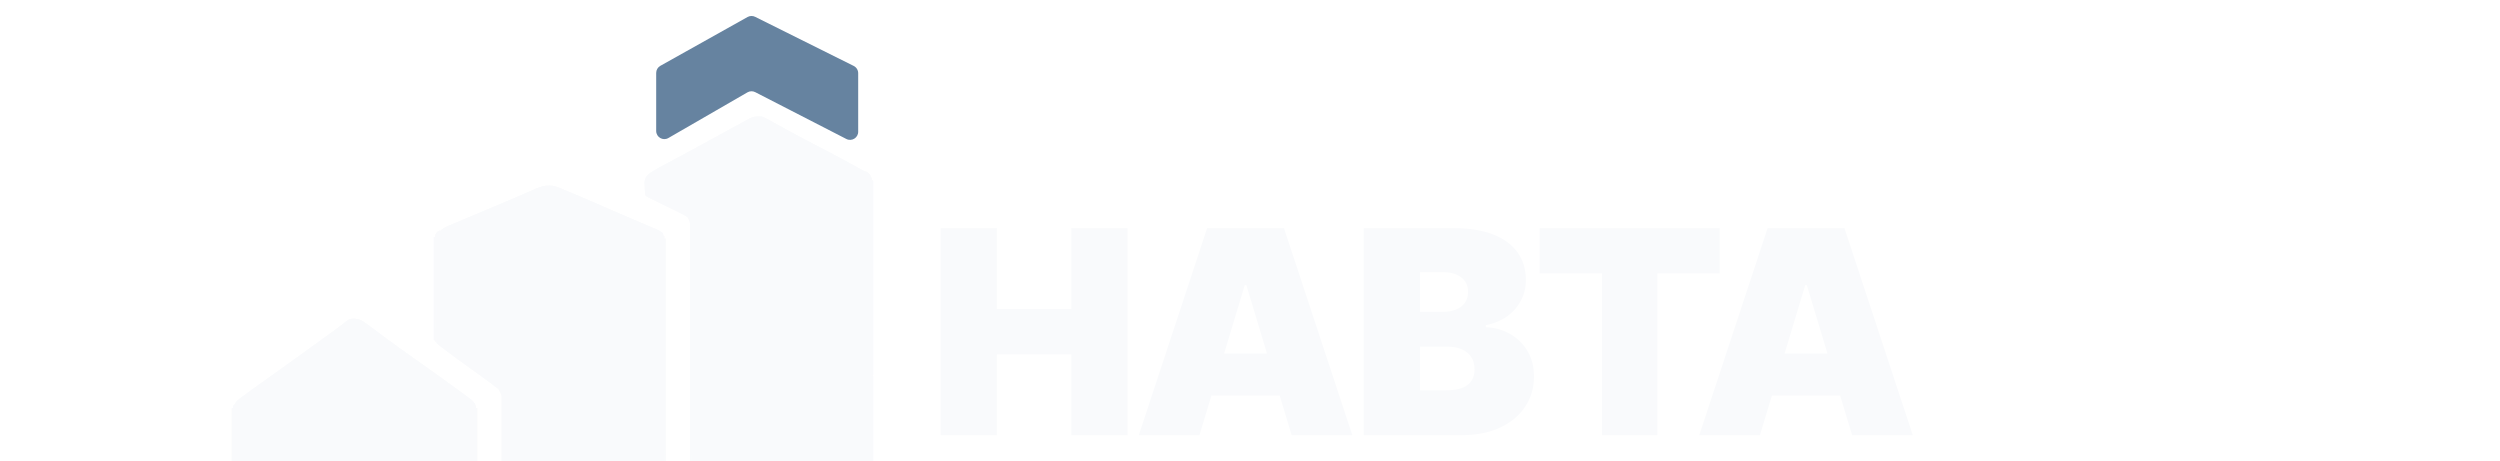
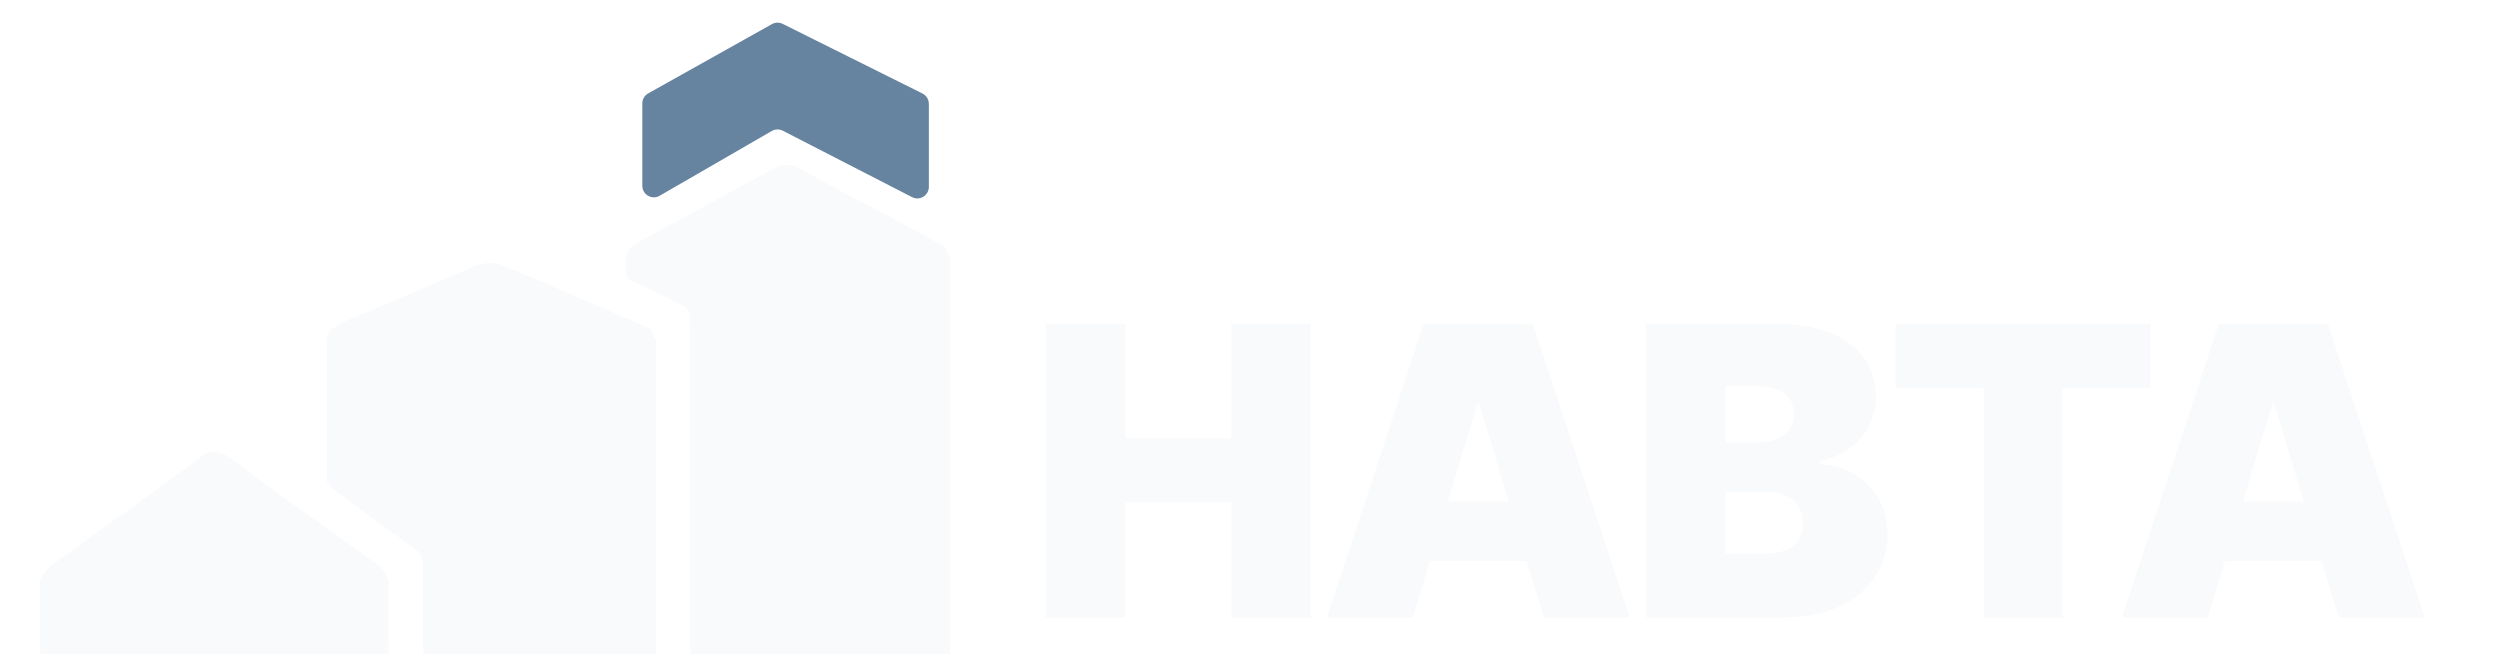
- <svg xmlns="http://www.w3.org/2000/svg" width="1844" height="340" viewBox="0 220 1844 340" fill="none">
+ <svg xmlns="http://www.w3.org/2000/svg" width="1300" height="340" viewBox="150 220 1300 340" fill="none">
  <path d="M693.844 541V388.273H735.307V447.932H790.193V388.273H831.656V541H790.193V481.341H735.307V541H693.844ZM884.717 541H839.973L890.385 388.273H947.061L997.473 541H952.728L919.319 430.332H918.126L884.717 541ZM876.365 480.744H960.484V511.767H876.365V480.744ZM1005.88 541V388.273H1072.1C1083.74 388.273 1093.51 389.839 1101.41 392.971C1109.37 396.103 1115.36 400.528 1119.38 406.245C1123.46 411.962 1125.5 418.699 1125.5 426.455C1125.5 432.072 1124.26 437.193 1121.77 441.817C1119.33 446.44 1115.9 450.318 1111.48 453.45C1107.05 456.533 1101.88 458.67 1095.97 459.864V461.355C1102.53 461.604 1108.5 463.269 1113.87 466.352C1119.23 469.384 1123.51 473.585 1126.69 478.955C1129.87 484.274 1131.46 490.538 1131.46 497.747C1131.46 506.099 1129.28 513.532 1124.9 520.045C1120.58 526.558 1114.41 531.678 1106.41 535.407C1098.4 539.136 1088.86 541 1077.77 541H1005.88ZM1047.35 507.889H1066.73C1073.69 507.889 1078.92 506.597 1082.4 504.011C1085.88 501.376 1087.62 497.499 1087.62 492.378C1087.62 488.798 1086.8 485.766 1085.15 483.28C1083.51 480.794 1081.18 478.905 1078.14 477.612C1075.16 476.32 1071.56 475.673 1067.33 475.673H1047.35V507.889ZM1047.35 450.02H1064.35C1067.98 450.02 1071.18 449.448 1073.97 448.305C1076.75 447.161 1078.92 445.521 1080.46 443.383C1082.05 441.195 1082.84 438.536 1082.84 435.403C1082.84 430.68 1081.15 427.076 1077.77 424.59C1074.39 422.055 1070.12 420.787 1064.94 420.787H1047.35V450.02ZM1135.68 421.682V388.273H1268.42V421.682H1222.48V541H1181.62V421.682H1135.68ZM1298.12 541H1253.38L1303.79 388.273H1360.47L1410.88 541H1366.13L1332.72 430.332H1331.53L1298.12 541ZM1289.77 480.744H1373.89V511.767H1289.77V480.744Z" fill="#F9FAFC" />
  <path d="M562 306C564.855 307.171 564.855 307.171 567.832 308.824C569.505 309.739 569.505 309.739 571.212 310.673C572.412 311.344 573.612 312.016 574.812 312.687C576.7 313.725 578.589 314.759 580.479 315.792C581.766 316.496 583.052 317.201 584.338 317.908C590.463 321.273 596.661 324.49 602.875 327.687C611.049 331.913 619.173 336.218 627.25 340.625C628.161 341.122 629.072 341.619 630.011 342.132C634.711 344.709 634.711 344.709 637 346C637.858 346.284 638.715 346.567 639.599 346.859C642 349 642 349 642.458 351.198C642.636 354.303 642.641 357.374 642.601 360.484C642.608 362.283 642.608 362.283 642.614 364.118C642.621 367.452 642.605 370.785 642.58 374.119C642.559 377.712 642.566 381.305 642.57 384.898C642.572 391.125 642.557 397.352 642.529 403.58C642.488 412.583 642.475 421.586 642.469 430.59C642.458 445.196 642.424 459.803 642.377 474.409C642.331 488.6 642.296 502.791 642.275 516.982C642.273 517.865 642.272 518.748 642.271 519.658C642.26 526.566 642.25 533.474 642.241 540.382C642.194 574.255 642.093 608.127 642 642C598.44 642 554.88 642 510 642C509.951 623.422 509.902 604.844 509.851 585.703C509.816 573.963 509.78 562.224 509.742 550.484C509.722 544.32 509.702 538.155 509.683 531.99C509.68 531.217 509.678 530.445 509.675 529.649C509.635 517.167 509.603 504.685 509.572 492.203C509.541 479.397 509.503 466.592 509.457 453.787C509.429 445.882 509.407 437.978 509.393 430.073C509.381 424.017 509.359 417.96 509.333 411.904C509.323 409.416 509.318 406.928 509.316 404.44C509.312 401.052 509.297 397.664 509.278 394.276C509.28 393.283 509.282 392.291 509.284 391.269C509.277 390.362 509.269 389.456 509.262 388.521C509.258 387.348 509.258 387.348 509.255 386.151C508.961 383.668 508.344 382.104 507 380C504.762 378.63 502.636 377.48 500.277 376.363C499.617 376.038 498.956 375.713 498.275 375.379C496.168 374.345 494.053 373.328 491.937 372.312C489.82 371.282 487.704 370.249 485.589 369.214C484.273 368.572 482.955 367.933 481.636 367.298C477.108 365.108 477.107 365.108 476 364C475.691 361.234 475.691 361.234 475.562 357.75C475.502 356.61 475.441 355.471 475.379 354.297C476.064 350.658 477.032 349.407 480 347.251C484.225 344.608 488.592 342.26 493 339.937C495.164 338.782 497.328 337.625 499.492 336.469C500.582 335.889 501.673 335.309 502.796 334.711C507.589 332.151 512.358 329.546 517.125 326.937C518.919 325.958 520.713 324.979 522.508 324C526.358 321.898 530.206 319.793 534.055 317.687C535.05 317.144 536.045 316.6 537.07 316.039C538.97 315 540.87 313.96 542.77 312.92C544.451 312.001 546.134 311.087 547.82 310.179C549.642 309.194 551.448 308.18 553.25 307.16C556.497 305.79 558.491 305.726 562 306Z" fill="#F9FAFC" />
  <path d="M412.004 358.293C413.09 358.733 413.09 358.733 414.199 359.183C414.979 359.514 415.759 359.846 416.562 360.188C417.839 360.714 417.839 360.714 419.141 361.251C429.538 365.574 439.855 370.094 450.176 374.598C455.454 376.901 460.743 379.179 466.043 381.434C466.69 381.709 467.337 381.985 468.004 382.269C471.103 383.589 474.203 384.906 477.305 386.218C478.404 386.686 479.504 387.154 480.637 387.637C482.086 388.251 482.086 388.251 483.565 388.878C486 390 486 390 489 392C489.385 394.494 489.385 394.494 489.399 397.709C489.411 398.928 489.424 400.147 489.437 401.402C489.435 402.764 489.434 404.125 489.432 405.486C489.441 406.919 489.452 408.351 489.463 409.783C489.491 413.707 489.5 417.631 489.506 421.555C489.515 425.723 489.542 429.892 489.566 434.061C489.61 442.099 489.639 450.138 489.662 458.176C489.688 467.381 489.732 476.586 489.776 485.79C489.928 518.079 490.015 550.368 490.055 582.656C490.056 584.188 490.056 584.188 490.058 585.751C490.079 604.501 490.033 623.25 490 642C450.73 642 411.46 642 371 642C370.979 627.794 370.979 627.794 370.957 613.301C370.937 607.308 370.916 601.315 370.889 595.322C370.846 585.806 370.808 576.29 370.804 566.774C370.801 559.843 370.781 552.913 370.739 545.983C370.718 542.313 370.705 538.644 370.714 534.975C370.723 530.878 370.693 526.782 370.659 522.685C370.668 521.469 370.677 520.252 370.685 518.999C370.684 512.446 370.684 512.446 367.623 506.839C366.757 506.232 365.892 505.625 365 505C364.135 504.305 363.27 503.61 362.379 502.895C361.449 502.208 360.52 501.52 359.562 500.813C358.507 500.031 357.451 499.25 356.363 498.445C352.442 495.582 348.483 492.772 344.523 489.962C339.692 486.524 334.931 482.996 330.187 479.438C329.487 478.913 328.787 478.387 328.065 477.846C323.135 474.135 323.135 474.135 322 473C321.884 470.562 321.832 468.153 321.823 465.714C321.816 464.951 321.81 464.189 321.803 463.403C321.783 460.868 321.772 458.332 321.762 455.797C321.758 454.933 321.753 454.068 321.749 453.177C321.728 448.601 321.714 444.024 321.705 439.447C321.694 434.718 321.659 429.989 321.62 425.26C321.593 421.626 321.585 417.992 321.581 414.358C321.577 412.615 321.565 410.872 321.546 409.129C321.522 406.687 321.523 404.246 321.53 401.804C321.517 401.085 321.504 400.365 321.491 399.625C321.527 396.194 321.918 394.136 323.698 391.178C326.16 388.848 328.178 387.668 331.293 386.356C332.353 385.902 333.412 385.448 334.504 384.98C335.648 384.506 336.793 384.031 337.973 383.543C339.165 383.036 340.357 382.53 341.585 382.008C344.761 380.659 347.943 379.326 351.127 377.998C354.295 376.672 357.457 375.331 360.619 373.99C365.499 371.924 370.384 369.872 375.274 367.83C379.466 366.075 383.642 364.29 387.8 362.456C388.668 362.077 389.535 361.698 390.429 361.308C391.991 360.624 393.55 359.93 395.102 359.224C400.776 356.757 406.088 355.846 412.004 358.293Z" fill="#F9FAFC" />
  <path d="M562 306C564.855 307.171 564.855 307.171 567.832 308.824C569.505 309.739 569.505 309.739 571.212 310.673C572.412 311.344 573.612 312.016 574.812 312.687C576.7 313.725 578.589 314.759 580.479 315.792C581.766 316.496 583.052 317.201 584.338 317.908C590.463 321.273 596.661 324.49 602.875 327.687C611.049 331.913 619.173 336.218 627.25 340.625C628.161 341.122 629.072 341.619 630.011 342.132C634.711 344.709 634.711 344.709 637 346C637.858 346.284 638.715 346.567 639.599 346.859C642 349 642 349 642.458 351.198C642.636 354.303 642.641 357.374 642.601 360.484C642.608 362.283 642.608 362.283 642.614 364.118C642.621 367.452 642.605 370.785 642.58 374.119C642.559 377.712 642.566 381.305 642.57 384.898C642.572 391.125 642.557 397.352 642.529 403.58C642.488 412.583 642.475 421.586 642.469 430.59C642.458 445.196 642.424 459.803 642.377 474.409C642.331 488.6 642.296 502.791 642.275 516.982C642.273 517.865 642.272 518.748 642.271 519.658C642.26 526.566 642.25 533.474 642.241 540.382C642.194 574.255 642.093 608.127 642 642C598.44 642 554.88 642 510 642C509.951 623.422 509.902 604.844 509.851 585.703C509.816 573.963 509.78 562.224 509.742 550.484C509.722 544.32 509.702 538.155 509.683 531.99C509.68 531.217 509.678 530.445 509.675 529.649C509.635 517.167 509.603 504.685 509.572 492.203C509.541 479.397 509.503 466.592 509.457 453.787C509.429 445.882 509.407 437.978 509.393 430.073C509.381 424.017 509.359 417.96 509.333 411.904C509.323 409.416 509.318 406.928 509.316 404.44C509.312 401.052 509.297 397.664 509.278 394.276C509.28 393.283 509.282 392.291 509.284 391.269C509.277 390.362 509.269 389.456 509.262 388.521C509.258 387.348 509.258 387.348 509.255 386.151C508.961 383.668 508.344 382.104 507 380C504.762 378.63 502.636 377.48 500.277 376.363C499.617 376.038 498.956 375.713 498.275 375.379C496.168 374.345 494.053 373.328 491.937 372.312C489.82 371.282 487.704 370.249 485.589 369.214C484.273 368.572 482.955 367.933 481.636 367.298C477.108 365.108 477.107 365.108 476 364C475.691 361.234 475.691 361.234 475.562 357.75C475.502 356.61 475.441 355.471 475.379 354.297C476.064 350.658 477.032 349.407 480 347.251C484.225 344.608 488.592 342.26 493 339.937C495.164 338.782 497.328 337.625 499.492 336.469C500.582 335.889 501.673 335.309 502.796 334.711C507.589 332.151 512.358 329.546 517.125 326.937C518.919 325.958 520.713 324.979 522.508 324C526.358 321.898 530.206 319.793 534.055 317.687C535.05 317.144 536.045 316.6 537.07 316.039C538.97 315 540.87 313.96 542.77 312.92C544.451 312.001 546.134 311.087 547.82 310.179C549.642 309.194 551.448 308.18 553.25 307.16C556.497 305.79 558.491 305.726 562 306Z" fill="#F9FAFC" />
  <path d="M412.004 358.293C413.09 358.733 413.09 358.733 414.199 359.183C414.979 359.514 415.759 359.846 416.562 360.188C417.839 360.714 417.839 360.714 419.141 361.251C429.538 365.574 439.855 370.094 450.176 374.598C455.454 376.901 460.743 379.179 466.043 381.434C466.69 381.709 467.337 381.985 468.004 382.269C471.103 383.589 474.203 384.906 477.305 386.218C478.404 386.686 479.504 387.154 480.637 387.637C482.086 388.251 482.086 388.251 483.565 388.878C486 390 486 390 489 392C489.385 394.494 489.385 394.494 489.399 397.709C489.411 398.928 489.424 400.147 489.437 401.402C489.435 402.764 489.434 404.125 489.432 405.486C489.441 406.919 489.452 408.351 489.463 409.783C489.491 413.707 489.5 417.631 489.506 421.555C489.515 425.723 489.542 429.892 489.566 434.061C489.61 442.099 489.639 450.138 489.662 458.176C489.688 467.381 489.732 476.586 489.776 485.79C489.928 518.079 490.015 550.368 490.055 582.656C490.056 584.188 490.056 584.188 490.058 585.751C490.079 604.501 490.033 623.25 490 642C450.73 642 411.46 642 371 642C370.979 627.794 370.979 627.794 370.957 613.301C370.937 607.308 370.916 601.315 370.889 595.322C370.846 585.806 370.808 576.29 370.804 566.774C370.801 559.843 370.781 552.913 370.739 545.983C370.718 542.313 370.705 538.644 370.714 534.975C370.723 530.878 370.693 526.782 370.659 522.685C370.668 521.469 370.677 520.252 370.685 518.999C370.684 512.446 370.684 512.446 367.623 506.839C366.757 506.232 365.892 505.625 365 505C364.135 504.305 363.27 503.61 362.379 502.895C361.449 502.208 360.52 501.52 359.562 500.813C358.507 500.031 357.451 499.25 356.363 498.445C352.442 495.582 348.483 492.772 344.523 489.962C339.692 486.524 334.931 482.996 330.187 479.438C329.487 478.913 328.787 478.387 328.065 477.846C323.135 474.135 323.135 474.135 322 473C321.884 470.562 321.832 468.153 321.823 465.714C321.816 464.951 321.81 464.189 321.803 463.403C321.783 460.868 321.772 458.332 321.762 455.797C321.758 454.933 321.753 454.068 321.749 453.177C321.728 448.601 321.714 444.024 321.705 439.447C321.694 434.718 321.659 429.989 321.62 425.26C321.593 421.626 321.585 417.992 321.581 414.358C321.577 412.615 321.565 410.872 321.546 409.129C321.522 406.687 321.523 404.246 321.53 401.804C321.517 401.085 321.504 400.365 321.491 399.625C321.527 396.194 321.918 394.136 323.698 391.178C326.16 388.848 328.178 387.668 331.293 386.356C332.353 385.902 333.412 385.448 334.504 384.98C335.648 384.506 336.793 384.031 337.973 383.543C339.165 383.036 340.357 382.53 341.585 382.008C344.761 380.659 347.943 379.326 351.127 377.998C354.295 376.672 357.457 375.331 360.619 373.99C365.499 371.924 370.384 369.872 375.274 367.83C379.466 366.075 383.642 364.29 387.8 362.456C388.668 362.077 389.535 361.698 390.429 361.308C391.991 360.624 393.55 359.93 395.102 359.224C400.776 356.757 406.088 355.846 412.004 358.293Z" fill="#F9FAFC" />
  <path d="M266 456C268.966 457.669 271.617 459.678 274.312 461.75C275.911 462.942 277.51 464.133 279.109 465.324C279.921 465.936 280.732 466.547 281.568 467.177C285.364 470.022 289.213 472.792 293.062 475.562C293.807 476.1 294.551 476.638 295.318 477.192C300.354 480.83 305.419 484.425 310.5 488C319.39 494.256 328.215 500.598 337 507C337.635 507.461 338.269 507.923 338.923 508.398C340.62 509.634 342.311 510.878 344 512.125C345.392 513.15 345.392 513.15 346.812 514.195C349.378 516.312 350.883 517.908 351.246 521.29C351.244 522.194 351.242 523.099 351.24 524.03C351.245 525.589 351.245 525.589 351.249 527.179C351.238 528.888 351.238 528.888 351.227 530.632C351.227 531.832 351.228 533.032 351.228 534.268C351.227 537.559 351.217 540.85 351.203 544.141C351.19 547.581 351.189 551.02 351.187 554.459C351.18 560.972 351.164 567.485 351.144 573.998C351.119 582.14 351.108 590.282 351.098 598.424C351.078 612.949 351.038 627.475 351 642C327.9 642 304.8 642 281 642C281 624.18 281 606.36 281 588C268.46 588 255.92 588 243 588C243 605.82 243 623.64 243 642C219.9 642 196.8 642 173 642C172.679 611.293 172.679 611.293 172.598 596.12C172.554 587.915 172.497 579.711 172.396 571.507C172.317 565.011 172.265 558.515 172.247 552.019C172.237 548.58 172.212 545.143 172.154 541.704C172.089 537.862 172.088 534.021 172.092 530.177C172.063 529.043 172.034 527.909 172.005 526.74C172.083 519.188 172.083 519.188 174.693 515.805C176.714 514.007 178.747 512.494 181 511C182.412 509.945 183.821 508.887 185.227 507.824C186.69 506.774 188.156 505.729 189.625 504.688C190.411 504.125 191.198 503.562 192.008 502.982C194.336 501.318 196.667 499.658 199 498C200.216 497.132 201.433 496.263 202.648 495.395C204.325 494.197 206.001 492.999 207.679 491.803C212.382 488.448 217.068 485.071 221.75 481.688C222.502 481.144 223.254 480.6 224.029 480.041C228.744 476.633 233.456 473.222 238.168 469.81C240.437 468.17 242.713 466.538 244.988 464.906C247.398 463.174 249.758 461.413 252.105 459.594C252.957 458.944 253.81 458.294 254.687 457.625C255.372 457.081 256.056 456.537 256.762 455.977C260.26 454.45 262.339 455.001 266 456Z" fill="#F9FAFC" />
  <path d="M509 384C509.33 384 509.66 384 510 384C510 469.14 510 554.28 510 642C527.49 642 544.98 642 563 642C563 642.33 563 642.66 563 643C545.18 643 527.36 643 509 643C509 557.53 509 472.06 509 384Z" fill="#F9FAFC" />
  <path d="M642 351C642.33 351 642.66 351 643 351C643 447.03 643 543.06 643 642C642.67 642 642.34 642 642 642C642 545.97 642 449.94 642 351Z" fill="#F9FAFC" />
  <path d="M490 396C490.33 396 490.66 396 491 396C491 448.47 491 500.94 491 555C490.67 555 490.34 555 490 555C490 502.53 490 450.06 490 396Z" fill="#F9FAFC" />
  <path d="M643 497C643.33 497 643.66 497 644 497C644 545.18 644 593.36 644 643C643.67 643 643.34 643 643 643C643 594.82 643 546.64 643 497Z" fill="#F9FAFC" />
  <path d="M643 353C643.33 353 643.66 353 644 353C644 400.52 644 448.04 644 497C643.67 497 643.34 497 643 497C643 449.48 643 401.96 643 353Z" fill="#F9FAFC" />
  <path d="M370 628C370.33 628 370.66 628 371 628C371 632.62 371 637.24 371 642C410.27 642 449.54 642 490 642C490 642.33 490 642.66 490 643C450.4 643 410.8 643 370 643C370 638.05 370 633.1 370 628Z" fill="#F9FAFC" />
  <path d="M243 588C243.33 588 243.66 588 244 588C244 606.15 244 624.3 244 643C220.24 643 196.48 643 172 643C172 642.67 172 642.34 172 642C195.43 642 218.86 642 243 642C243 624.18 243 606.36 243 588Z" fill="#F9FAFC" />
  <path d="M172 519C172.33 519 172.66 519 173 519C173 559.59 173 600.18 173 642C172.67 642 172.34 642 172 642C172 601.41 172 560.82 172 519Z" fill="#F9FAFC" />
  <path d="M351 521C351.33 521 351.66 521 352 521C352 561.26 352 601.52 352 643C351.67 643 351.34 643 351 643C351 602.74 351 562.48 351 521Z" fill="#F9FAFC" />
  <path d="M171 521C171.33 521 171.66 521 172 521C172 561.26 172 601.52 172 643C171.67 643 171.34 643 171 643C171 602.74 171 562.48 171 521Z" fill="#F9FAFC" />
  <path d="M370 510C370.33 510 370.66 510 371 510C371 548.94 371 587.88 371 628C370.67 628 370.34 628 370 628C370 589.06 370 550.12 370 510Z" fill="#F9FAFC" />
  <path d="M244 588C256.21 588 268.42 588 281 588C281 606.15 281 624.3 281 643C280.67 643 280.34 643 280 643C280 625.18 280 607.36 280 589C268.12 589 256.24 589 244 589C244 588.67 244 588.34 244 588Z" fill="#F9FAFC" />
  <path d="M490 555C490.33 555 490.66 555 491 555C491 584.04 491 613.08 491 643C490.67 643 490.34 643 490 643C490 613.96 490 584.92 490 555Z" fill="#F9FAFC" />
  <path d="M324 390C324.66 390.33 325.32 390.66 326 391C325.271 391.51 325.271 391.51 324.527 392.031C322.253 394.964 322.56 397.938 322.568 401.501C322.557 402.262 322.547 403.023 322.537 403.807C322.506 406.324 322.497 408.839 322.488 411.355C322.471 413.1 322.453 414.844 322.434 416.589C322.386 421.181 322.356 425.772 322.33 430.364C322.301 435.049 322.254 439.735 322.209 444.42C322.123 453.613 322.055 462.807 322 472C321.67 472 321.34 472 321 472C320.93 461.752 320.877 451.503 320.844 441.254C320.829 436.496 320.808 431.737 320.774 426.979C320.741 422.388 320.723 417.798 320.715 413.207C320.71 411.454 320.699 409.701 320.683 407.948C320.661 405.496 320.658 403.045 320.659 400.593C320.649 399.865 320.638 399.137 320.627 398.387C320.657 393.445 320.657 393.445 322.521 391.025C323.009 390.687 323.497 390.349 324 390Z" fill="#F9FAFC" />
  <path d="M489 394C489.33 394 489.66 394 490 394C490 421.06 490 448.12 490 476C489.67 476 489.34 476 489 476C489 448.94 489 421.88 489 394Z" fill="#F9FAFC" />
  <path d="M563 642C589.4 642 615.8 642 643 642C643 642.33 643 642.66 643 643C616.6 643 590.2 643 563 643C563 642.67 563 642.34 563 642Z" fill="#F9FAFC" />
  <path d="M489 476C489.33 476 489.66 476 490 476C490 501.08 490 526.16 490 552C489.67 552 489.34 552 489 552C489 526.92 489 501.84 489 476Z" fill="#F9FAFC" />
  <path d="M320 395C320.33 395 320.66 395 321 395C321 420.08 321 445.16 321 471C320.67 471 320.34 471 320 471C320 445.92 320 420.84 320 395Z" fill="#F9FAFC" />
  <path d="M281 642C304.1 642 327.2 642 351 642C351 642.33 351 642.66 351 643C327.9 643 304.8 643 281 643C281 642.67 281 642.34 281 642Z" fill="#F9FAFC" />
  <path d="M266 456C268.966 457.669 271.617 459.678 274.312 461.75C275.911 462.942 277.51 464.133 279.109 465.324C279.921 465.936 280.732 466.547 281.568 467.177C285.364 470.022 289.213 472.792 293.062 475.562C293.807 476.1 294.551 476.638 295.318 477.192C300.354 480.83 305.419 484.425 310.5 488C319.39 494.256 328.215 500.598 337 507C337.635 507.461 338.269 507.923 338.923 508.398C340.62 509.634 342.311 510.878 344 512.125C345.392 513.15 345.392 513.15 346.812 514.195C349.378 516.312 350.883 517.908 351.246 521.29C351.244 522.194 351.242 523.099 351.24 524.03C351.245 525.589 351.245 525.589 351.249 527.179C351.238 528.888 351.238 528.888 351.227 530.632C351.227 531.832 351.228 533.032 351.228 534.268C351.227 537.559 351.217 540.85 351.203 544.141C351.19 547.581 351.189 551.02 351.187 554.459C351.18 560.972 351.164 567.485 351.144 573.998C351.119 582.14 351.108 590.282 351.098 598.424C351.078 612.949 351.038 627.475 351 642C327.9 642 304.8 642 281 642C281 624.18 281 606.36 281 588C268.46 588 255.92 588 243 588C243 605.82 243 623.64 243 642C219.9 642 196.8 642 173 642C172.679 611.293 172.679 611.293 172.598 596.12C172.554 587.915 172.497 579.711 172.396 571.507C172.317 565.011 172.265 558.515 172.247 552.019C172.237 548.58 172.212 545.143 172.154 541.704C172.089 537.862 172.088 534.021 172.092 530.177C172.063 529.043 172.034 527.909 172.005 526.74C172.083 519.188 172.083 519.188 174.693 515.805C176.714 514.007 178.747 512.494 181 511C182.412 509.945 183.821 508.887 185.227 507.824C186.69 506.774 188.156 505.729 189.625 504.688C190.411 504.125 191.198 503.562 192.008 502.982C194.336 501.318 196.667 499.658 199 498C200.216 497.132 201.433 496.263 202.648 495.395C204.325 494.197 206.001 492.999 207.679 491.803C212.382 488.448 217.068 485.071 221.75 481.688C222.502 481.144 223.254 480.6 224.029 480.041C228.744 476.633 233.456 473.222 238.168 469.81C240.437 468.17 242.713 466.538 244.988 464.906C247.398 463.174 249.758 461.413 252.105 459.594C252.957 458.944 253.81 458.294 254.687 457.625C255.372 457.081 256.056 456.537 256.762 455.977C260.26 454.45 262.339 455.001 266 456Z" fill="#F9FAFC" />
  <path d="M509 384C509.33 384 509.66 384 510 384C510 469.14 510 554.28 510 642C527.49 642 544.98 642 563 642C563 642.33 563 642.66 563 643C545.18 643 527.36 643 509 643C509 557.53 509 472.06 509 384Z" fill="#F9FAFC" />
  <path d="M642 351C642.33 351 642.66 351 643 351C643 447.03 643 543.06 643 642C642.67 642 642.34 642 642 642C642 545.97 642 449.94 642 351Z" fill="#F9FAFC" />
  <path d="M490 396C490.33 396 490.66 396 491 396C491 448.47 491 500.94 491 555C490.67 555 490.34 555 490 555C490 502.53 490 450.06 490 396Z" fill="#F9FAFC" />
  <path d="M643 497C643.33 497 643.66 497 644 497C644 545.18 644 593.36 644 643C643.67 643 643.34 643 643 643C643 594.82 643 546.64 643 497Z" fill="#F9FAFC" />
  <path d="M643 353C643.33 353 643.66 353 644 353C644 400.52 644 448.04 644 497C643.67 497 643.34 497 643 497C643 449.48 643 401.96 643 353Z" fill="#F9FAFC" />
  <path d="M370 628C370.33 628 370.66 628 371 628C371 632.62 371 637.24 371 642C410.27 642 449.54 642 490 642C490 642.33 490 642.66 490 643C450.4 643 410.8 643 370 643C370 638.05 370 633.1 370 628Z" fill="#F9FAFC" />
  <path d="M243 588C243.33 588 243.66 588 244 588C244 606.15 244 624.3 244 643C220.24 643 196.48 643 172 643C172 642.67 172 642.34 172 642C195.43 642 218.86 642 243 642C243 624.18 243 606.36 243 588Z" fill="#F9FAFC" />
  <path d="M172 519C172.33 519 172.66 519 173 519C173 559.59 173 600.18 173 642C172.67 642 172.34 642 172 642C172 601.41 172 560.82 172 519Z" fill="#F9FAFC" />
  <path d="M351 521C351.33 521 351.66 521 352 521C352 561.26 352 601.52 352 643C351.67 643 351.34 643 351 643C351 602.74 351 562.48 351 521Z" fill="#F9FAFC" />
  <path d="M171 521C171.33 521 171.66 521 172 521C172 561.26 172 601.52 172 643C171.67 643 171.34 643 171 643C171 602.74 171 562.48 171 521Z" fill="#F9FAFC" />
  <path d="M370 510C370.33 510 370.66 510 371 510C371 548.94 371 587.88 371 628C370.67 628 370.34 628 370 628C370 589.06 370 550.12 370 510Z" fill="#F9FAFC" />
  <path d="M244 588C256.21 588 268.42 588 281 588C281 606.15 281 624.3 281 643C280.67 643 280.34 643 280 643C280 625.18 280 607.36 280 589C268.12 589 256.24 589 244 589C244 588.67 244 588.34 244 588Z" fill="#F9FAFC" />
  <path d="M490 555C490.33 555 490.66 555 491 555C491 584.04 491 613.08 491 643C490.67 643 490.34 643 490 643C490 613.96 490 584.92 490 555Z" fill="#F9FAFC" />
  <path d="M324 390C324.66 390.33 325.32 390.66 326 391C325.271 391.51 325.271 391.51 324.527 392.031C322.253 394.964 322.56 397.938 322.568 401.501C322.557 402.262 322.547 403.023 322.537 403.807C322.506 406.324 322.497 408.839 322.488 411.355C322.471 413.1 322.453 414.844 322.434 416.589C322.386 421.181 322.356 425.772 322.33 430.364C322.301 435.049 322.254 439.735 322.209 444.42C322.123 453.613 322.055 462.807 322 472C321.67 472 321.34 472 321 472C320.93 461.752 320.877 451.503 320.844 441.254C320.829 436.496 320.808 431.737 320.774 426.979C320.741 422.388 320.723 417.798 320.715 413.207C320.71 411.454 320.699 409.701 320.683 407.948C320.661 405.496 320.658 403.045 320.659 400.593C320.649 399.865 320.638 399.137 320.627 398.387C320.657 393.445 320.657 393.445 322.521 391.025C323.009 390.687 323.497 390.349 324 390Z" fill="#F9FAFC" />
  <path d="M489 394C489.33 394 489.66 394 490 394C490 421.06 490 448.12 490 476C489.67 476 489.34 476 489 476C489 448.94 489 421.88 489 394Z" fill="#F9FAFC" />
  <path d="M489 476C489.33 476 489.66 476 490 476C490 501.08 490 526.16 490 552C489.67 552 489.34 552 489 552C489 526.92 489 501.84 489 476Z" fill="#F9FAFC" />
  <path d="M320 395C320.33 395 320.66 395 321 395C321 420.08 321 445.16 321 471C320.67 471 320.34 471 320 471C320 445.92 320 420.84 320 395Z" fill="#F9FAFC" />
  <path d="M281 642C304.1 642 327.2 642 351 642C351 642.33 351 642.66 351 643C327.9 643 304.8 643 281 643C281 642.67 281 642.34 281 642Z" fill="#F9FAFC" />
  <path d="M551.39 232.549L487.069 268.555C485.174 269.616 484 271.618 484 273.79V316.606C484 321.225 489.001 324.112 493.001 321.802L551.324 288.117C553.09 287.097 555.253 287.044 557.067 287.976L624.257 322.507C628.25 324.559 633 321.66 633 317.17V273.987C633 271.711 631.712 269.631 629.675 268.617L556.996 232.414C555.22 231.529 553.121 231.58 551.39 232.549Z" fill="#6683A0" />
  <rect x="684" y="638" width="200" height="6" fill="#6683A0" />
  <rect x="684" y="638" width="200" height="6" fill="#6683A0" />
</svg>
